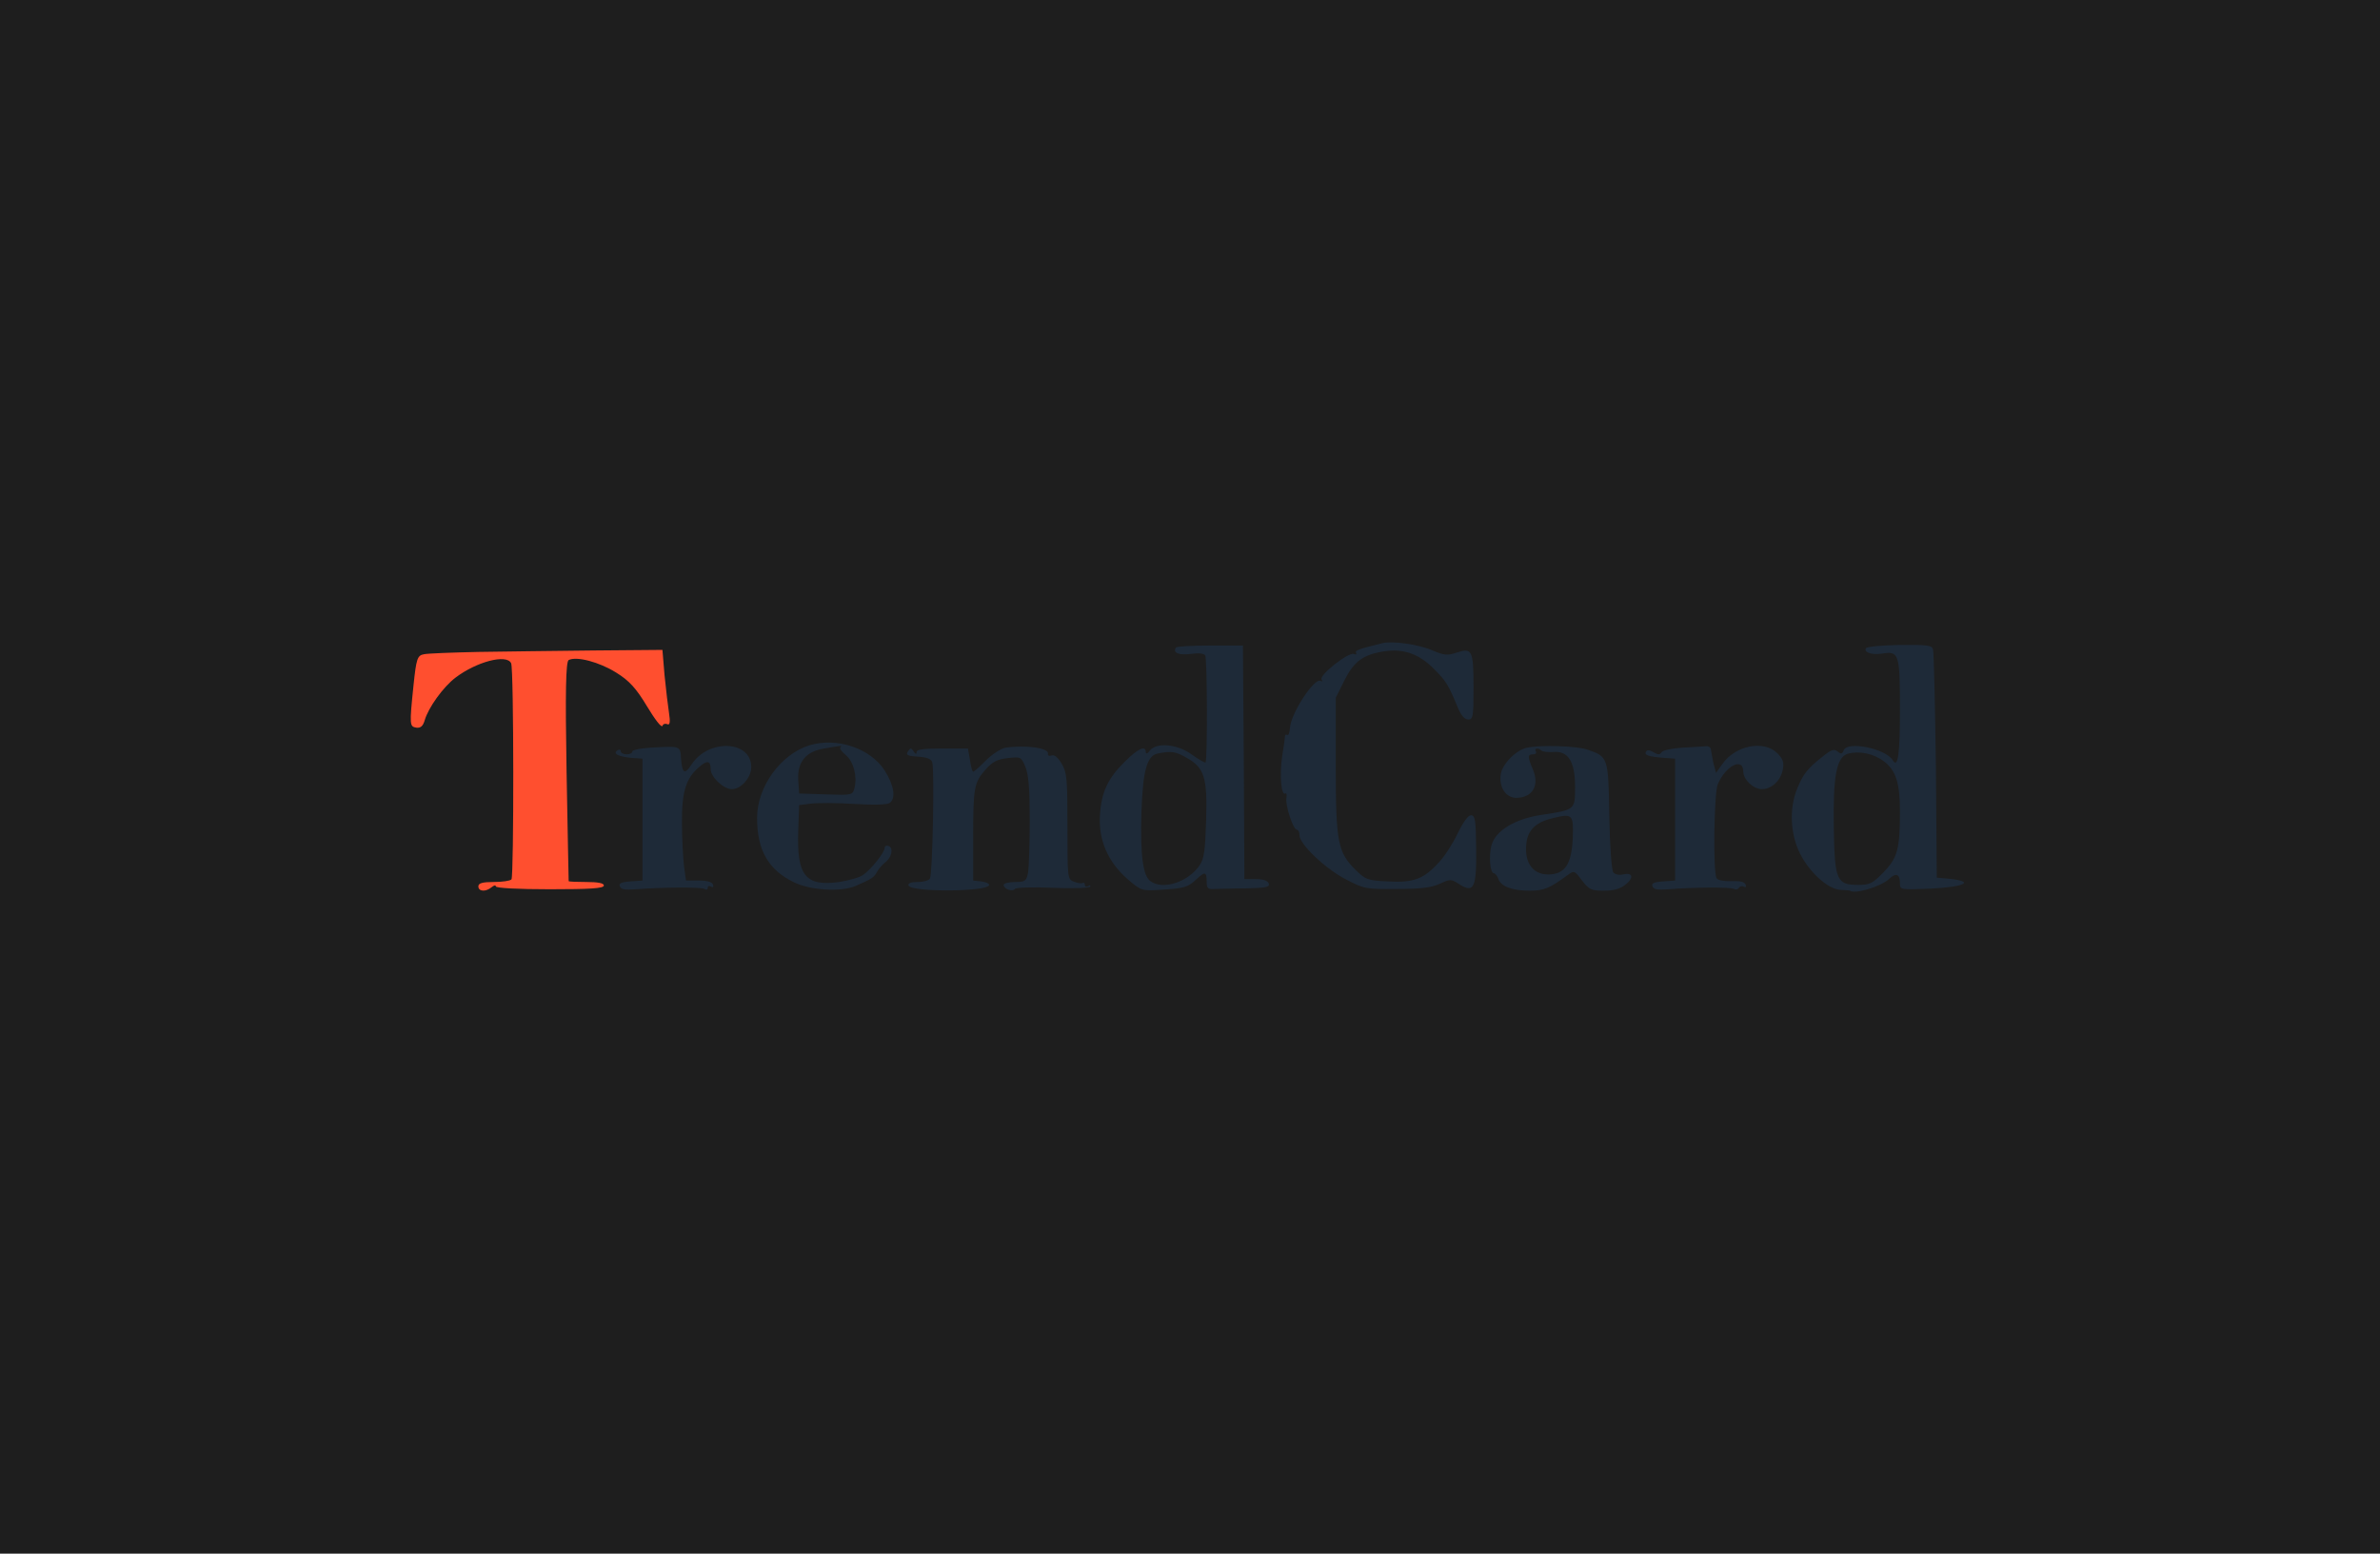
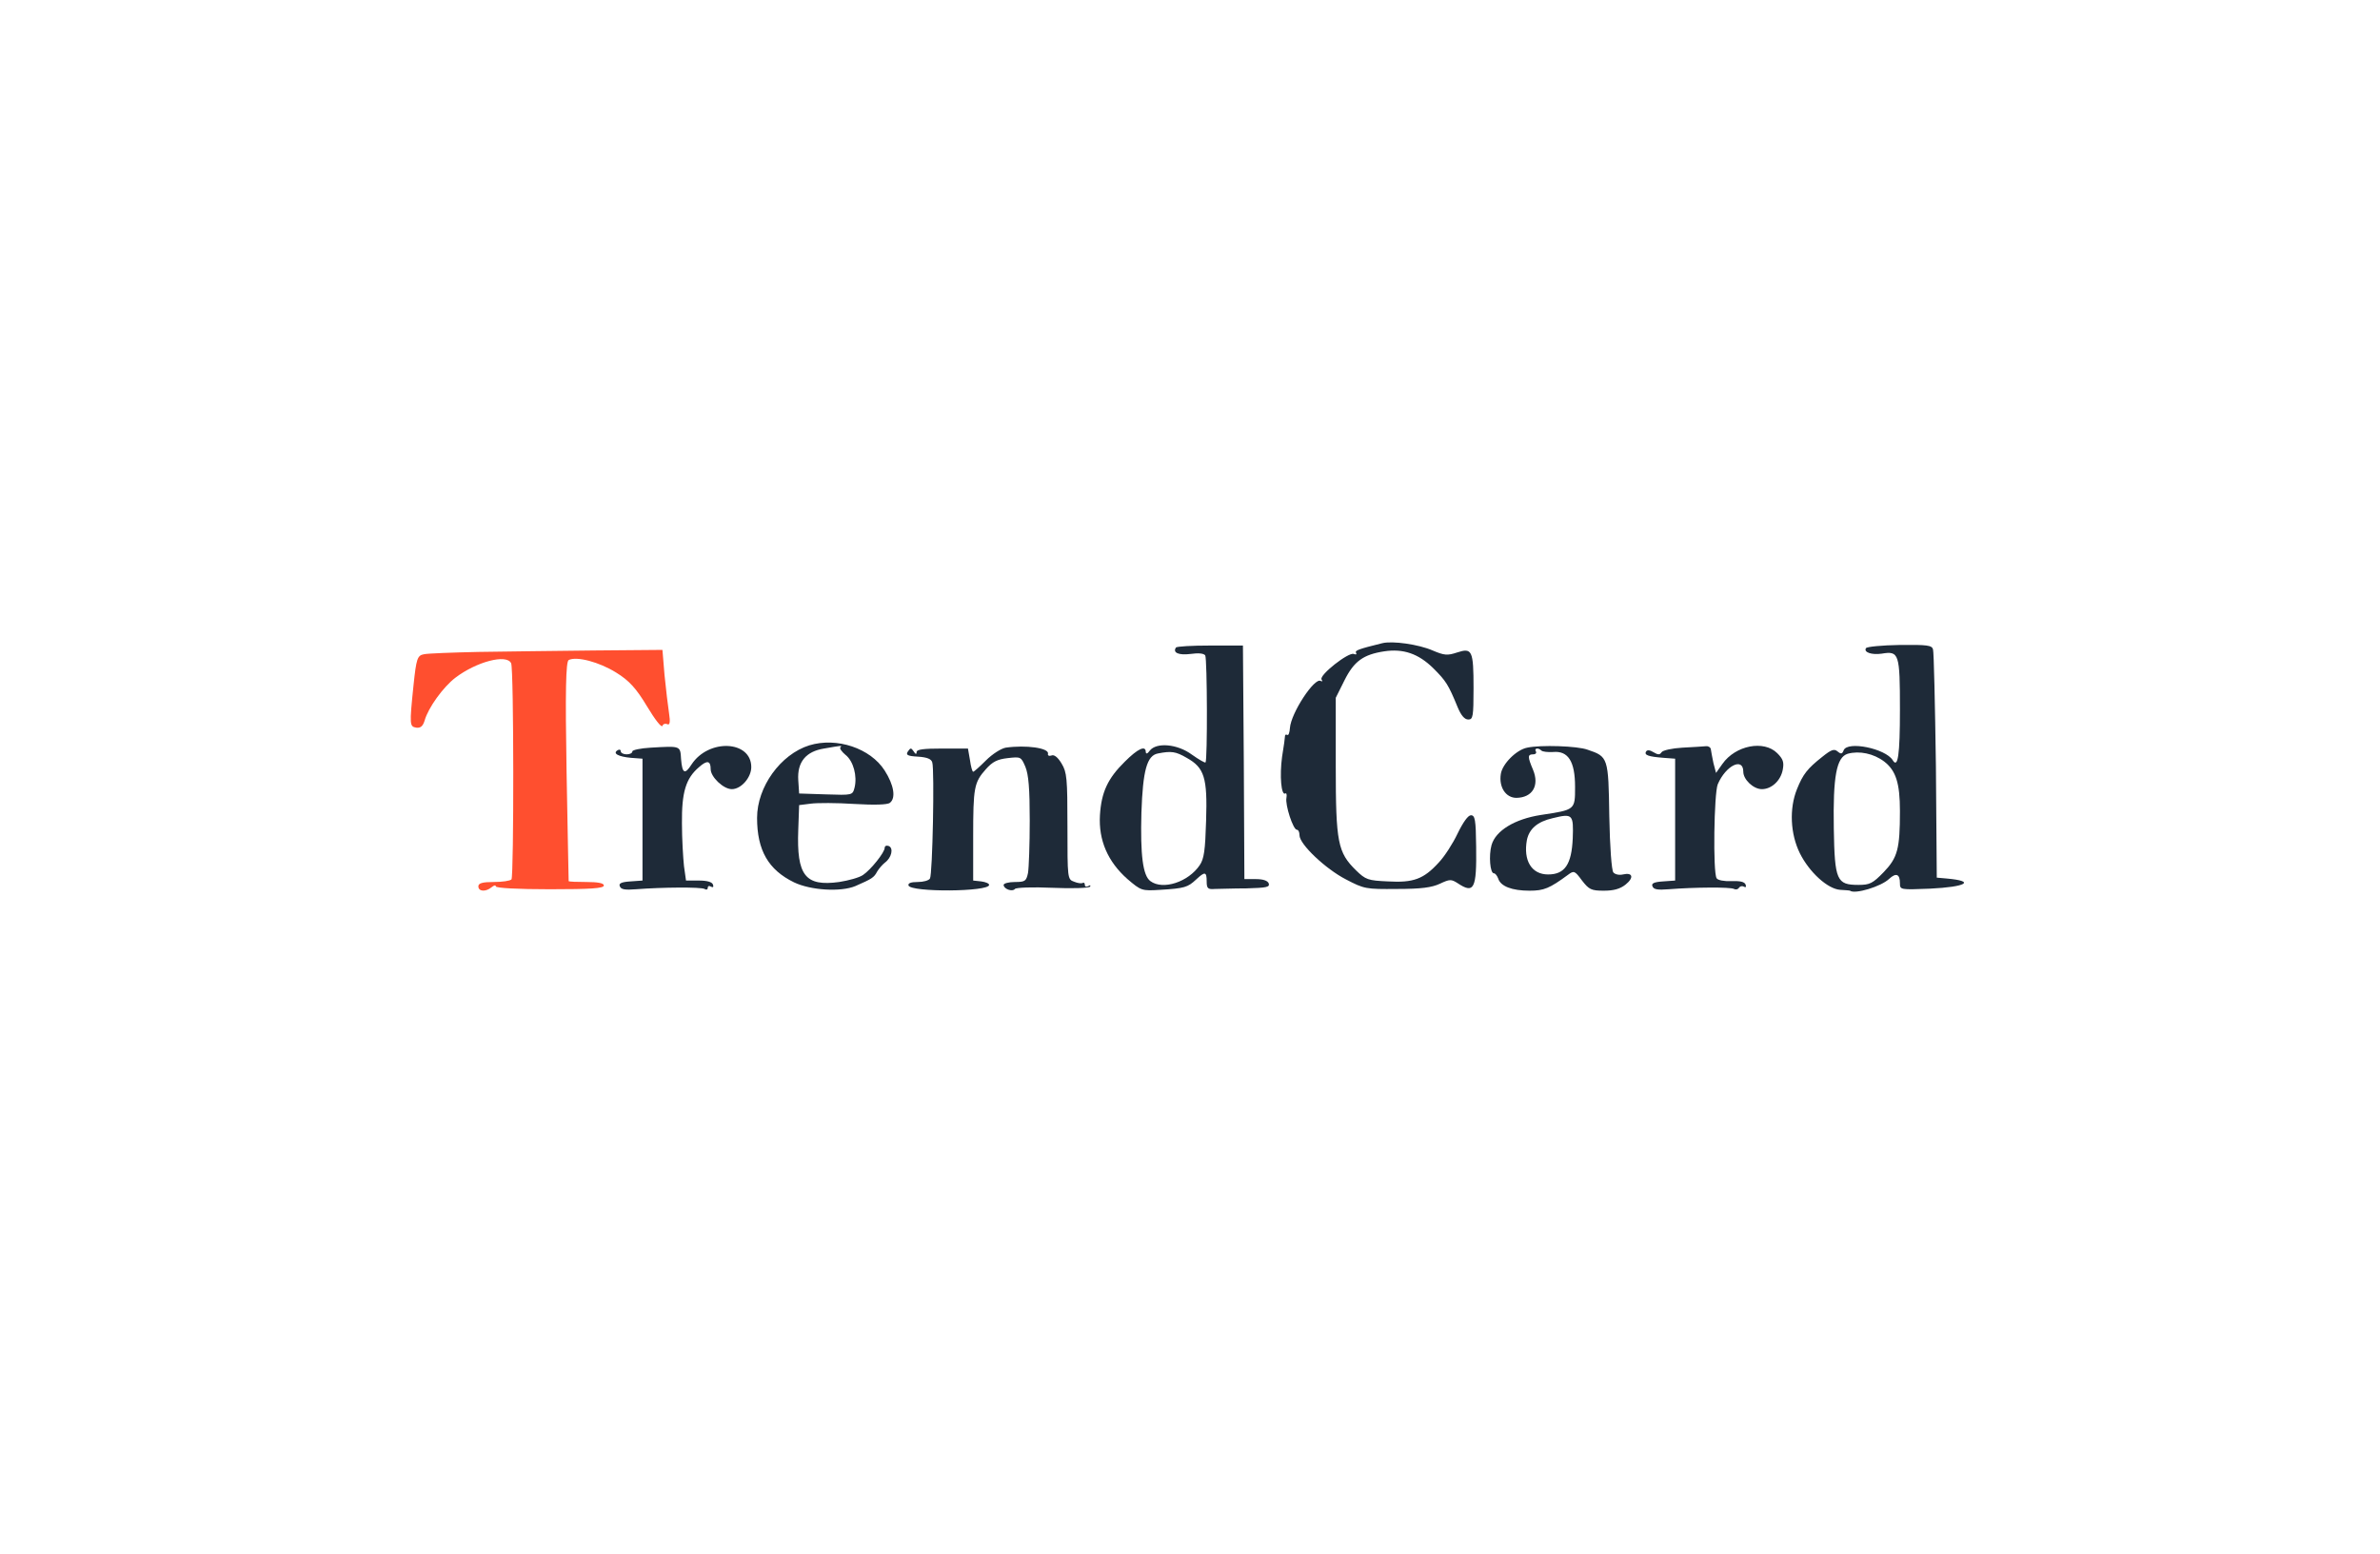
- <svg xmlns="http://www.w3.org/2000/svg" width="1094" height="714" viewBox="0 0 1094 714" fill="none">
-   <rect width="1094" height="714" fill="#1E1E1E" />
+ <svg xmlns="http://www.w3.org/2000/svg" width="1094" height="714" viewBox="0 0 1094 714" fill="none" style="background-color:transparent;">
+   <rect width="1094" height="714" fill="none" />
  <path d="M635.333 295.6C624.533 298.267 622.667 298.933 623.333 300C623.733 300.8 623.333 300.933 622.267 300.533C619.867 299.6 606.267 310.267 607.467 312.267C608 313.067 607.867 313.333 607.067 312.933C604.267 311.2 593.467 327.6 592.933 334.533C592.8 336.667 592.267 338.133 591.733 337.733C591.067 337.467 590.667 337.6 590.667 338.267C590.667 338.8 590.133 343.067 589.333 347.733C588.133 356.533 588.933 365.733 590.8 364.667C591.333 364.267 591.6 365.2 591.333 366.667C590.667 369.867 594.4 381.333 596.133 381.333C596.8 381.333 597.333 382.4 597.333 383.867C597.333 388 609.333 399.333 618.667 404.133C627.067 408.533 627.867 408.667 642.133 408.533C653.333 408.533 658.133 407.867 661.867 406.133C666.4 404 667.067 404 670 405.867C677.6 410.933 678.8 408.533 678.533 389.067C678.4 376.667 678 374.667 676.133 374.667C674.8 374.667 672.533 377.867 670 383.067C667.867 387.6 664 393.6 661.333 396.4C654.4 404 649.733 405.733 638 405.067C628.8 404.667 627.733 404.267 623.333 400C614.933 391.733 614 387.333 614 352V320.667L618 312.667C622.4 303.867 626.667 300.8 636.267 299.333C645.067 298 652 300.4 658.8 307.067C664.667 312.933 665.733 314.533 670 324.933C671.6 328.8 673.2 330.667 674.933 330.667C677.067 330.667 677.333 329.333 677.333 316.267C677.333 298.8 676.667 297.6 669.733 299.867C665.333 301.333 663.867 301.2 658.533 298.933C652.133 296.133 640 294.4 635.333 295.6Z" fill="#1E2A38" />
  <path d="M540.533 297.6C538.933 300 541.867 301.2 547.2 300.533C550.933 300 553.333 300.267 554 301.2C554.933 302.8 555.067 349.467 554.133 350.4C553.867 350.667 551.067 349.067 547.867 346.8C541.2 341.867 531.6 341.067 528.533 344.933C527.467 346.4 526.8 346.667 526.667 345.6C526.667 342.4 523.067 344 517.067 350C509.2 357.733 506.267 364 505.6 374.667C504.933 386.133 509.2 396 518.267 404C524.533 409.333 524.8 409.467 533.333 408.933C544.533 408.267 546 407.733 549.733 404.267C553.867 400.4 554.667 400.533 554.667 405.067C554.667 408.267 555.2 408.8 558.4 408.533C560.4 408.533 566.933 408.267 572.933 408.267C582.133 408 583.733 407.733 583.2 406C582.667 404.667 580.533 404 577.2 404H572L571.733 350.267L571.333 296.667H556.267C547.867 296.667 540.8 297.067 540.533 297.6ZM545.467 348.267C553.6 352.8 555.067 357.333 554.4 377.2C554 390.8 553.467 394.667 551.467 397.6C546.267 405.333 534.533 409.2 528.8 404.933C525.333 402.4 524.133 393.067 524.667 373.467C525.333 354 527.2 347.2 532.267 346.267C538.4 345.067 540.4 345.333 545.467 348.267Z" fill="#1E2A38" />
  <path d="M857.733 297.867C856.533 299.733 860.267 301.067 864.933 300.4C872.933 299.067 873.333 300.267 873.333 326.133C873.333 347.067 872.4 353.333 870 349.333C866.667 344 849.2 340.4 847.467 344.8C846.8 346.533 846.267 346.667 844.667 345.333C843.067 344 841.733 344.533 837.733 347.733C830.8 353.2 828.8 355.733 826 362.667C822.4 371.6 822.933 383.2 827.333 392.133C831.733 400.933 840.133 408.533 845.867 408.933C848.133 409.067 850.133 409.2 850.4 409.333C852.533 411.067 864.667 407.467 868.4 403.867C871.6 400.933 873.333 401.733 873.333 405.867C873.333 408.933 873.467 408.933 887.067 408.4C903.867 407.6 908.4 404.933 894.8 403.733L890.267 403.333L889.867 352C889.467 323.733 888.933 299.6 888.533 298.4C888 296.533 885.867 296.267 873.2 296.4C865.067 296.533 858.133 297.2 857.733 297.867ZM866.133 350C871.467 354.133 873.333 359.867 873.333 372.8C873.333 390.133 872.267 394.133 865.867 400.8C860.8 406 859.467 406.667 854.267 406.667C844.267 406.667 843.333 404.667 842.933 380.8C842.533 356.8 844.133 348 849.333 346.4C854.667 344.933 861.2 346.267 866.133 350Z" fill="#1E2A38" />
  <path d="M219.886 299.6C208.027 299.867 196.649 300.267 194.886 300.667C191.841 301.2 191.361 302.667 190.079 314.933C188.156 333.467 188.316 333.867 191.361 334.4C193.284 334.667 194.405 333.733 195.207 331.067C196.809 325.333 203.7 315.733 209.309 311.467C218.924 304.133 232.867 300.4 234.95 304.8C236.232 307.6 236.232 402.4 235.11 404.133C234.469 404.8 230.943 405.333 226.937 405.333C221.809 405.333 219.886 405.867 219.886 407.333C219.886 409.733 223.251 410 225.976 407.733C227.097 406.8 227.899 406.667 227.899 407.333C227.899 408.133 238.155 408.667 252.738 408.667C271.488 408.667 277.578 408.267 277.578 406.933C277.578 405.867 274.853 405.333 269.565 405.333C265.238 405.333 261.552 405.2 261.392 404.933C261.392 404.8 260.911 382.133 260.43 354.533C259.789 317.467 260.11 304.133 261.392 303.333C265.078 301.467 275.494 304.267 283.186 309.067C289.276 312.8 292.481 316.4 297.449 324.667C300.975 330.533 304.02 334.533 304.5 333.6C304.821 332.667 305.782 332.4 306.744 332.8C307.866 333.467 308.186 331.733 307.545 327.867C307.064 324.667 306.103 316.8 305.462 310.267L304.5 298.667L272.93 298.933C255.623 299.067 231.745 299.467 219.886 299.6Z" fill="#FF4F2F" />
  <path d="M372 342.533C358.8 346.667 348 361.6 348 375.867C348 390.8 353.2 399.733 364.933 405.467C372.667 409.2 386.533 410 393.2 407.2C400.8 403.867 401.733 403.333 403.2 400.533C404 399.2 405.6 397.333 406.8 396.4C409.867 394.133 410.8 389.733 408.533 388.8C407.467 388.4 406.667 388.8 406.667 389.6C406.667 391.733 400.267 399.733 396.667 402.133C394.933 403.333 390 404.667 385.733 405.333C370.133 407.467 366.133 402.4 366.933 381.333L367.333 370L372.667 369.333C375.6 368.933 384.667 368.933 392.667 369.467C401.733 370 408 369.867 409.067 368.933C411.867 366.8 410.933 360.8 406.667 354.133C400.133 343.867 384.667 338.667 372 342.533ZM386.267 343.467C385.867 344 386.933 345.467 388.667 346.933C392.267 349.733 394.133 356.667 392.8 362C391.867 365.467 391.867 365.467 379.6 365.067L367.333 364.667L366.933 358.533C366.4 350.267 370.4 345.333 378.8 344C387.2 342.533 387.2 342.533 386.267 343.467Z" fill="#1E2A38" />
  <path d="M299.067 343.6C294.4 343.867 290.667 344.667 290.667 345.333C290.667 346.133 289.467 346.667 288 346.667C286.533 346.667 285.333 346 285.333 345.2C285.333 344.533 284.667 344.267 283.867 344.8C281.467 346.267 284.267 347.733 290 348.267L295.333 348.667V376.667V404.667L289.733 405.067C285.6 405.333 284.267 406 284.933 407.333C285.467 408.8 287.333 409.067 292.4 408.667C304.267 407.733 322.267 407.6 323.867 408.533C324.667 409.067 325.333 408.8 325.333 408C325.333 407.2 326 406.933 326.8 407.467C327.733 408 328.133 407.6 327.733 406.533C327.333 405.333 325.067 404.667 321.2 404.667H315.333L314.4 398C314 394.267 313.467 385.467 313.467 378.4C313.333 364.133 315.2 357.733 321.333 352.533C325.067 349.2 326.667 349.6 326.667 353.467C326.667 357.067 332.533 362.667 336.4 362.667C340.667 362.667 345.333 357.333 345.333 352.533C345.333 340.267 325.733 339.333 317.867 351.333C314.8 356.133 313.6 355.467 313.067 348.933C312.667 342.667 313.067 342.8 299.067 343.6Z" fill="#1E2A38" />
  <path d="M462.267 343.6C460.133 344 456.133 346.533 453.2 349.467C450.4 352.267 447.733 354.667 447.333 354.667C446.933 354.667 446.267 352.267 445.867 349.333L444.933 344H433.2C424.533 344 421.333 344.4 421.333 345.6C421.333 346.8 420.8 346.667 420 345.333C418.8 343.6 418.533 343.6 417.333 345.333C416.267 346.933 417.067 347.467 422 347.733C426.133 348 428.133 348.8 428.533 350.4C429.6 353.733 428.667 401.867 427.467 403.733C426.933 404.667 424.4 405.333 421.867 405.333C418.667 405.333 417.333 405.867 417.6 406.933C418.667 410.133 454.667 409.867 454.667 406.667C454.667 406 453.067 405.333 451.067 405.067L447.333 404.667V384.667C447.333 361.867 447.733 359.6 453.2 353.467C456.267 350 458.533 348.933 463.2 348.4C469.2 347.733 469.333 347.733 471.333 352.4C472.8 356 473.333 362.4 473.333 377.067C473.333 388 472.933 398.933 472.533 401.2C471.733 404.933 471.2 405.333 466.533 405.333C463.6 405.333 461.333 406 461.333 406.667C461.333 408.533 465.333 410 466.533 408.533C466.933 407.867 474.8 407.6 483.733 408C492.933 408.4 500.533 408.133 501.067 407.467C501.467 406.8 501.067 406.667 500.267 407.2C499.333 407.733 498.667 407.467 498.667 406.667C498.667 405.867 498.267 405.467 497.733 405.733C497.067 406.133 495.333 405.867 493.733 405.2C490.667 404.133 490.667 403.733 490.667 379.733C490.667 357.6 490.4 354.933 488 350.933C486.267 348 484.533 346.667 483.333 347.2C482.267 347.6 481.467 347.2 481.733 346.4C482.267 343.733 471.6 342.267 462.267 343.6Z" fill="#1E2A38" />
  <path d="M702 343.6C697.067 344.533 690.533 351.067 689.867 355.733C688.933 361.733 692.133 366.667 697.067 366.667C704.4 366.533 707.733 361.067 704.667 353.733C702.133 347.733 702.133 346.667 704.8 346.667C705.867 346.667 706.4 346 706 345.333C705.067 343.867 707.067 343.467 708.533 344.933C709.067 345.467 711.467 345.733 713.867 345.6C720.8 344.933 724 349.867 724 361.6C724 372.267 724.133 372.133 708.267 374.533C696.267 376.4 687.467 381.733 685.6 388.4C684.267 393.2 684.933 401.333 686.667 401.333C687.333 401.333 688.133 402.4 688.667 403.733C689.733 407.333 695.067 409.333 703.067 409.333C709.733 409.333 712.267 408.267 720.8 402C723.467 400 723.867 400.133 727.2 404.667C730.4 408.8 731.467 409.333 737.2 409.333C741.733 409.333 744.667 408.533 747.2 406.533C751.2 403.333 750.533 400.8 746 401.867C744.267 402.267 742.4 401.867 741.6 400.933C740.8 400 740 389.333 739.733 375.067C739.333 348 739.2 347.733 729.733 344.533C725.067 342.8 708.133 342.267 702 343.6ZM722.933 385.333C722.4 397.2 719.333 401.867 711.6 401.867C704 401.867 700.133 395.467 701.867 386C702.933 380.933 706.667 377.6 713.733 376C722.933 373.733 723.333 374.267 722.933 385.333Z" fill="#1E2A38" />
  <path d="M773.333 343.6C768.667 343.867 764.267 344.8 763.733 345.733C762.933 346.933 762.133 346.933 760.133 345.733C758.4 344.667 757.2 344.533 756.667 345.333C755.6 347.067 757.867 347.733 764.667 348.267L770 348.667V376.667V404.667L764.4 405.067C760.267 405.333 758.933 406 759.6 407.333C760.133 408.8 762 409.067 767.067 408.667C778.667 407.733 795.6 407.6 797.067 408.533C797.867 408.933 798.8 408.8 799.333 408C799.867 407.2 800.8 407.067 801.6 407.467C802.4 408 802.8 407.6 802.4 406.533C801.867 405.2 799.867 404.8 795.867 404.933C792.533 405.067 789.6 404.533 789.067 403.6C787.333 400.933 787.867 364.533 789.6 360.4C793.333 351.733 801.333 347.867 801.333 354.667C801.333 358.267 806 362.667 809.867 362.667C814.267 362.667 818.533 358.8 819.467 353.733C820.133 350.267 819.6 348.8 816.933 346.133C810.8 340 797.733 342.533 791.733 351.067L788.8 355.2L787.6 350.667C787.067 348.133 786.533 345.2 786.4 344.267C786.267 343.467 785.333 342.8 784.133 342.933C782.933 343.067 778.133 343.333 773.333 343.6Z" fill="#1E2A38" />
</svg>
